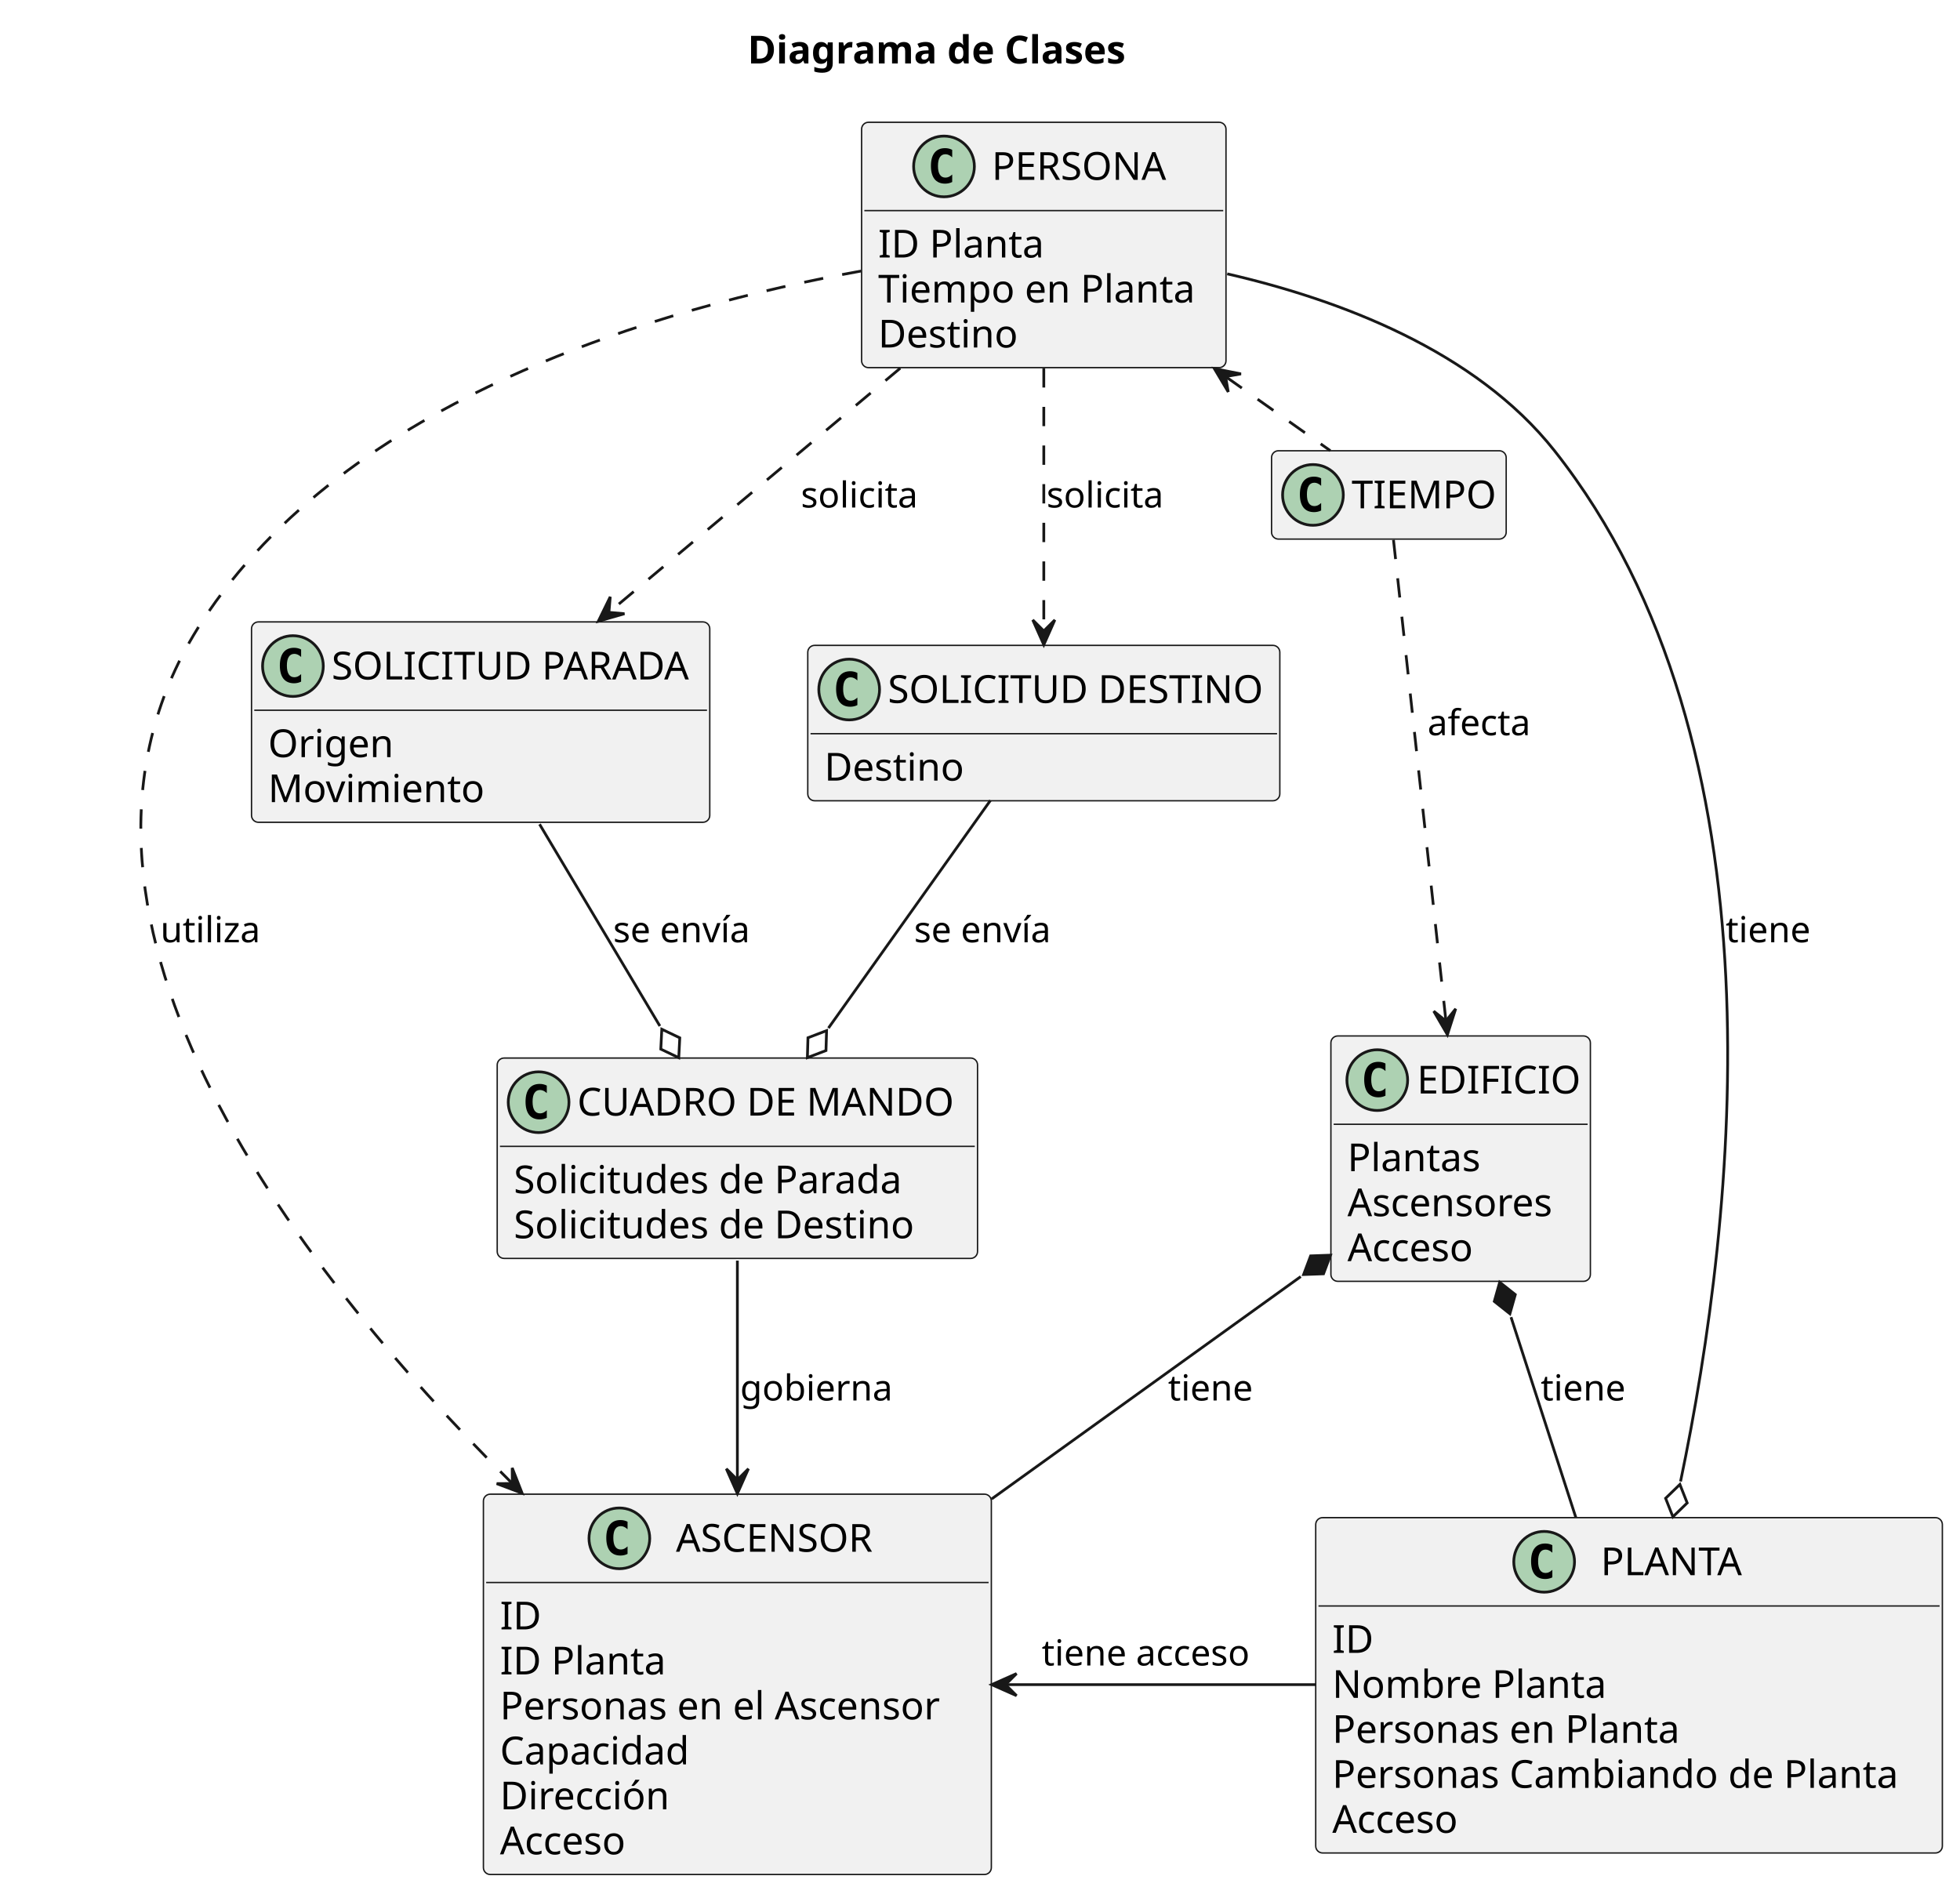
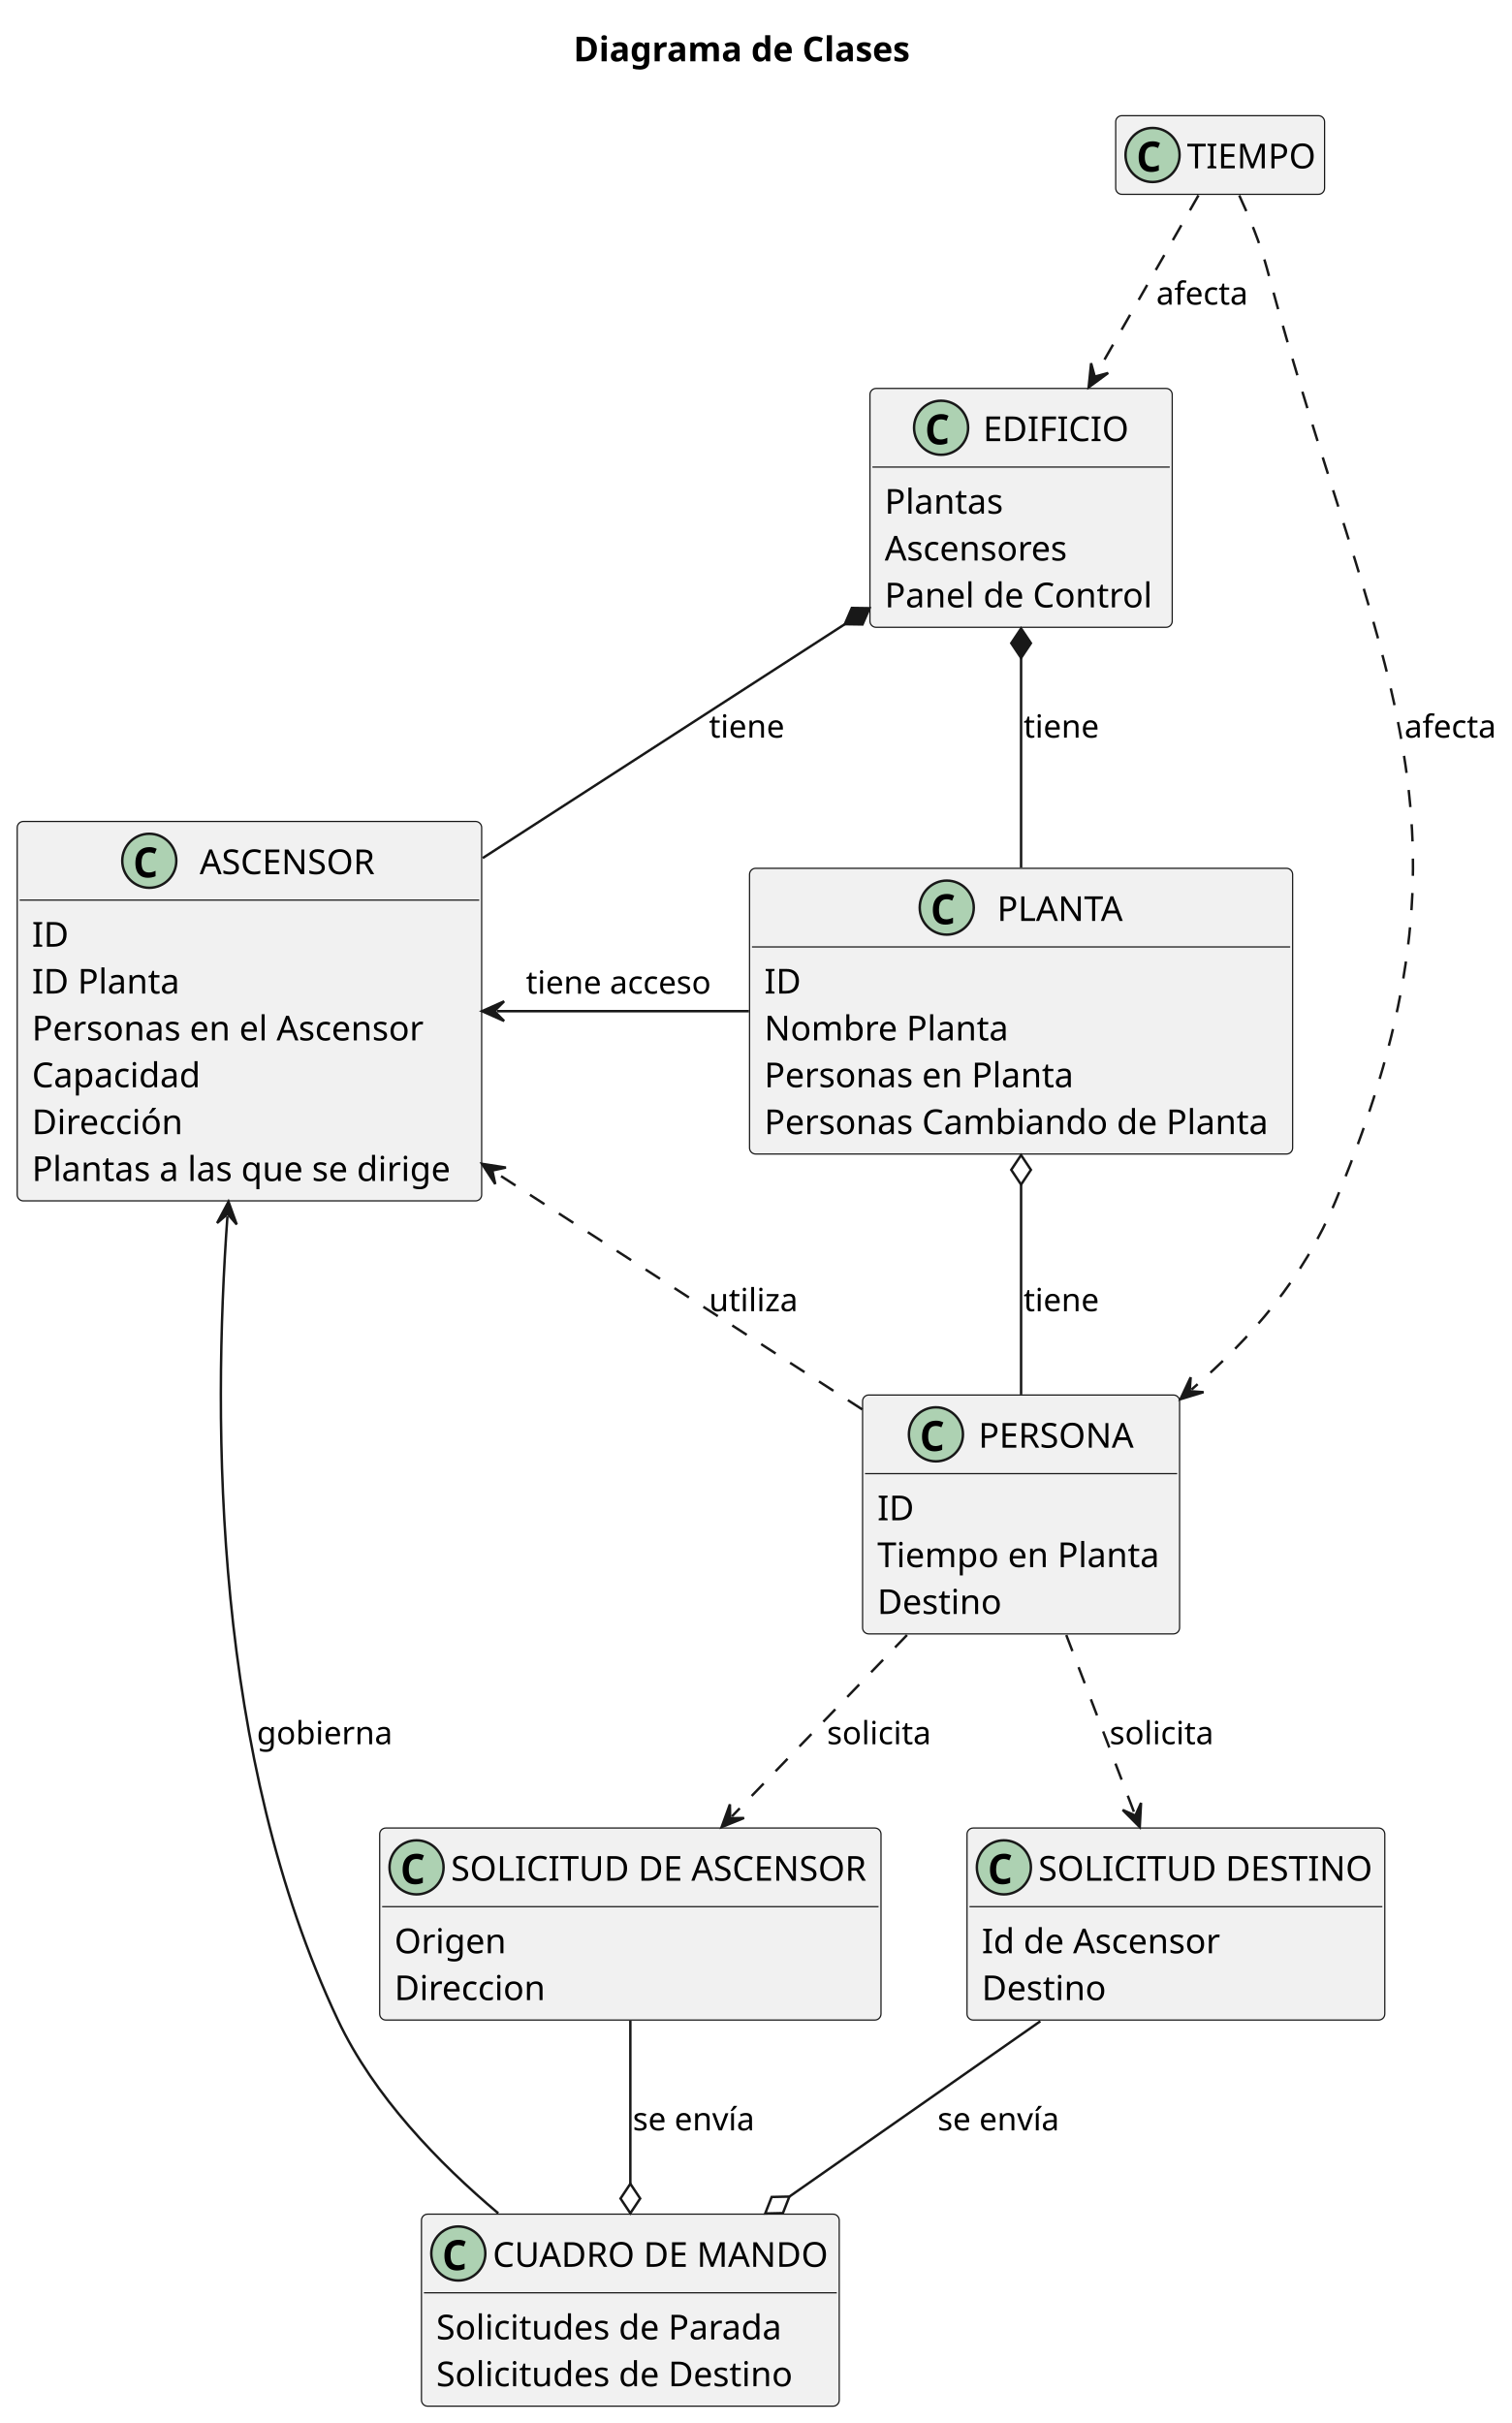
- <svg xmlns="http://www.w3.org/2000/svg" contentStyleType="text/css" height="686px" preserveAspectRatio="none" style="width:710px;height:686px;background:#FFFFFF;" version="1.1" viewBox="0 0 710 686" width="710px" zoomAndPan="magnify">
+ <svg xmlns="http://www.w3.org/2000/svg" contentStyleType="text/css" height="986px" preserveAspectRatio="none" style="width:615px;height:986px;background:#FFFFFF;" version="1.1" viewBox="0 0 615 986" width="615px" zoomAndPan="magnify">
  <defs />
  <g>
-     <rect fill="none" height="26.297" id="_title" style="stroke:none;stroke-width:1.0;" width="165" x="265.805" y="5" />
-     <text fill="#000000" font-family="sans-serif" font-size="14" font-weight="bold" lengthAdjust="spacing" textLength="155" x="270.805" y="22.995">Diagrama de Clases</text>
+     <text fill="#000000" font-family="sans-serif" font-size="14" font-weight="bold" lengthAdjust="spacing" textLength="135" x="233.335" y="24.966">Diagrama de Clases</text>
    <g id="elem_ASCENSOR">
-       <rect codeLine="10" fill="#F1F1F1" height="137.781" id="ASCENSOR" rx="2.5" ry="2.5" style="stroke:#181818;stroke-width:0.5;" width="184" x="175.11" y="541.297" />
-       <ellipse cx="224.36" cy="557.297" fill="#ADD1B2" rx="11" ry="11" style="stroke:#181818;stroke-width:1.0;" />
-       <path d="M227.329,562.938 Q226.751,563.234 226.11,563.375 Q225.469,563.531 224.766,563.531 Q222.266,563.531 220.938,561.891 Q219.626,560.234 219.626,557.109 Q219.626,553.984 220.938,552.328 Q222.266,550.672 224.766,550.672 Q225.469,550.672 226.11,550.828 Q226.766,550.984 227.329,551.281 L227.329,554 Q226.704,553.422 226.11,553.156 Q225.516,552.875 224.891,552.875 Q223.548,552.875 222.86,553.953 Q222.173,555.016 222.173,557.109 Q222.173,559.203 222.86,560.281 Q223.548,561.344 224.891,561.344 Q225.516,561.344 226.11,561.078 Q226.704,560.797 227.329,560.219 L227.329,562.938 Z " fill="#000000" />
-       <text fill="#000000" font-family="sans-serif" font-size="14" lengthAdjust="spacing" textLength="77" x="244.86" y="562.144">ASCENSOR</text>
-       <line style="stroke:#181818;stroke-width:0.5;" x1="176.11" x2="358.11" y1="573.297" y2="573.297" />
-       <text fill="#000000" font-family="sans-serif" font-size="14" lengthAdjust="spacing" textLength="14" x="181.11" y="590.292">ID</text>
-       <text fill="#000000" font-family="sans-serif" font-size="14" lengthAdjust="spacing" textLength="60" x="181.11" y="606.589">ID Planta</text>
-       <text fill="#000000" font-family="sans-serif" font-size="14" lengthAdjust="spacing" textLength="172" x="181.11" y="622.886">Personas en el Ascensor</text>
-       <text fill="#000000" font-family="sans-serif" font-size="14" lengthAdjust="spacing" textLength="72" x="181.11" y="639.183">Capacidad</text>
-       <text fill="#000000" font-family="sans-serif" font-size="14" lengthAdjust="spacing" textLength="65" x="181.11" y="655.48">Dirección</text>
-       <text fill="#000000" font-family="sans-serif" font-size="14" lengthAdjust="spacing" textLength="51" x="181.11" y="671.776">Acceso</text>
+       <rect codeLine="10" fill="#F1F1F1" height="154.407" id="ASCENSOR" rx="2.5" ry="2.5" style="stroke:#181818;stroke-width:0.5;" width="189" x="7" y="334.278" />
+       <ellipse cx="60.75" cy="350.278" fill="#ADD1B2" rx="11" ry="11" style="stroke:#181818;stroke-width:1.0;" />
+       <path d="M60.219,357.2 Q58.469,357.2 57.328,356.465 Q56.203,355.715 55.641,354.372 Q55.094,353.012 55.094,351.215 Q55.094,349.184 55.75,347.731 Q56.406,346.278 57.688,345.497 Q58.969,344.715 60.844,344.715 Q61.734,344.715 62.406,344.903 Q63.078,345.075 63.766,345.418 L62.953,347.434 Q62.328,347.122 61.781,346.997 Q61.25,346.872 60.766,346.872 Q59.594,346.872 58.891,347.403 Q58.188,347.934 57.891,348.887 Q57.594,349.84 57.594,351.106 Q57.594,353.122 58.312,354.09 Q59.031,355.043 60.625,355.043 Q61.219,355.043 61.844,354.887 Q62.469,354.731 63.297,354.356 L63.297,356.575 Q62.562,356.887 61.766,357.043 Q60.984,357.2 60.219,357.2 Z " fill="#000000" />
+       <text fill="#000000" font-family="sans-serif" font-size="14" lengthAdjust="spacing" textLength="73" x="81.25" y="355.71">ASCENSOR</text>
+       <line style="stroke:#181818;stroke-width:0.5;" x1="8" x2="195" y1="366.278" y2="366.278" />
+       <text fill="#000000" font-family="sans-serif" font-size="14" lengthAdjust="spacing" textLength="15" x="13" y="385.244">ID</text>
+       <text fill="#000000" font-family="sans-serif" font-size="14" lengthAdjust="spacing" textLength="61" x="13" y="404.312">ID Planta</text>
+       <text fill="#000000" font-family="sans-serif" font-size="14" lengthAdjust="spacing" textLength="163" x="13" y="423.38">Personas en el Ascensor</text>
+       <text fill="#000000" font-family="sans-serif" font-size="14" lengthAdjust="spacing" textLength="71" x="13" y="442.448">Capacidad</text>
+       <text fill="#000000" font-family="sans-serif" font-size="14" lengthAdjust="spacing" textLength="63" x="13" y="461.515">Dirección</text>
+       <text fill="#000000" font-family="sans-serif" font-size="14" lengthAdjust="spacing" textLength="177" x="13" y="480.583">Plantas a las que se dirige</text>
    </g>
    <g id="elem_PERSONA">
-       <rect codeLine="20" fill="#F1F1F1" height="88.891" id="PERSONA" rx="2.5" ry="2.5" style="stroke:#181818;stroke-width:0.5;" width="132" x="312.11" y="44.297" />
-       <ellipse cx="341.96" cy="60.297" fill="#ADD1B2" rx="11" ry="11" style="stroke:#181818;stroke-width:1.0;" />
-       <path d="M344.929,65.938 Q344.351,66.234 343.71,66.375 Q343.069,66.531 342.366,66.531 Q339.866,66.531 338.538,64.891 Q337.226,63.234 337.226,60.109 Q337.226,56.984 338.538,55.328 Q339.866,53.672 342.366,53.672 Q343.069,53.672 343.71,53.828 Q344.366,53.984 344.929,54.281 L344.929,57 Q344.304,56.422 343.71,56.156 Q343.116,55.875 342.491,55.875 Q341.147,55.875 340.46,56.953 Q339.772,58.016 339.772,60.109 Q339.772,62.203 340.46,63.281 Q341.147,64.344 342.491,64.344 Q343.116,64.344 343.71,64.078 Q344.304,63.797 344.929,63.219 L344.929,65.938 Z " fill="#000000" />
-       <text fill="#000000" font-family="sans-serif" font-size="14" lengthAdjust="spacing" textLength="67" x="359.26" y="65.144">PERSONA</text>
-       <line style="stroke:#181818;stroke-width:0.5;" x1="313.11" x2="443.11" y1="76.297" y2="76.297" />
-       <text fill="#000000" font-family="sans-serif" font-size="14" lengthAdjust="spacing" textLength="60" x="318.11" y="93.292">ID Planta</text>
-       <text fill="#000000" font-family="sans-serif" font-size="14" lengthAdjust="spacing" textLength="120" x="318.11" y="109.589">Tiempo en Planta</text>
-       <text fill="#000000" font-family="sans-serif" font-size="14" lengthAdjust="spacing" textLength="54" x="318.11" y="125.886">Destino</text>
+       <rect codeLine="20" fill="#F1F1F1" height="97.204" id="PERSONA" rx="2.5" ry="2.5" style="stroke:#181818;stroke-width:0.5;" width="129" x="351" y="567.678" />
+       <ellipse cx="380.85" cy="583.678" fill="#ADD1B2" rx="11" ry="11" style="stroke:#181818;stroke-width:1.0;" />
+       <path d="M380.319,590.6 Q378.569,590.6 377.428,589.865 Q376.303,589.115 375.741,587.772 Q375.194,586.412 375.194,584.615 Q375.194,582.584 375.85,581.131 Q376.506,579.678 377.788,578.897 Q379.069,578.115 380.944,578.115 Q381.834,578.115 382.506,578.303 Q383.178,578.475 383.866,578.818 L383.053,580.834 Q382.428,580.522 381.881,580.397 Q381.35,580.272 380.866,580.272 Q379.694,580.272 378.991,580.803 Q378.288,581.334 377.991,582.287 Q377.694,583.24 377.694,584.506 Q377.694,586.522 378.413,587.49 Q379.131,588.443 380.725,588.443 Q381.319,588.443 381.944,588.287 Q382.569,588.131 383.397,587.756 L383.397,589.975 Q382.663,590.287 381.866,590.443 Q381.084,590.6 380.319,590.6 Z " fill="#000000" />
+       <text fill="#000000" font-family="sans-serif" font-size="14" lengthAdjust="spacing" textLength="64" x="398.15" y="589.11">PERSONA</text>
+       <line style="stroke:#181818;stroke-width:0.5;" x1="352" x2="479" y1="599.678" y2="599.678" />
+       <text fill="#000000" font-family="sans-serif" font-size="14" lengthAdjust="spacing" textLength="15" x="357" y="618.644">ID</text>
+       <text fill="#000000" font-family="sans-serif" font-size="14" lengthAdjust="spacing" textLength="117" x="357" y="637.712">Tiempo en Planta</text>
+       <text fill="#000000" font-family="sans-serif" font-size="14" lengthAdjust="spacing" textLength="51" x="357" y="656.78">Destino</text>
    </g>
    <g id="elem_CUADRO DE MANDO">
-       <rect codeLine="27" fill="#F1F1F1" height="72.594" id="CUADRO DE MANDO" rx="2.5" ry="2.5" style="stroke:#181818;stroke-width:0.5;" width="174" x="180.11" y="383.297" />
-       <ellipse cx="195.11" cy="399.297" fill="#ADD1B2" rx="11" ry="11" style="stroke:#181818;stroke-width:1.0;" />
-       <path d="M198.079,404.938 Q197.501,405.234 196.86,405.375 Q196.219,405.531 195.516,405.531 Q193.016,405.531 191.688,403.891 Q190.376,402.234 190.376,399.109 Q190.376,395.984 191.688,394.328 Q193.016,392.672 195.516,392.672 Q196.219,392.672 196.86,392.828 Q197.516,392.984 198.079,393.281 L198.079,396 Q197.454,395.422 196.86,395.156 Q196.266,394.875 195.641,394.875 Q194.298,394.875 193.61,395.953 Q192.923,397.016 192.923,399.109 Q192.923,401.203 193.61,402.281 Q194.298,403.344 195.641,403.344 Q196.266,403.344 196.86,403.078 Q197.454,402.797 198.079,402.219 L198.079,404.938 Z " fill="#000000" />
-       <text fill="#000000" font-family="sans-serif" font-size="14" lengthAdjust="spacing" textLength="142" x="209.11" y="404.144">CUADRO DE MANDO</text>
-       <line style="stroke:#181818;stroke-width:0.5;" x1="181.11" x2="353.11" y1="415.297" y2="415.297" />
-       <text fill="#000000" font-family="sans-serif" font-size="14" lengthAdjust="spacing" textLength="148" x="186.11" y="432.292">Solicitudes de Parada</text>
-       <text fill="#000000" font-family="sans-serif" font-size="14" lengthAdjust="spacing" textLength="155" x="186.11" y="448.589">Solicitudes de Destino</text>
+       <rect codeLine="27" fill="#F1F1F1" height="78.136" id="CUADRO DE MANDO" rx="2.5" ry="2.5" style="stroke:#181818;stroke-width:0.5;" width="170" x="171.5" y="901.018" />
+       <ellipse cx="186.5" cy="917.018" fill="#ADD1B2" rx="11" ry="11" style="stroke:#181818;stroke-width:1.0;" />
+       <path d="M185.969,923.94 Q184.219,923.94 183.078,923.205 Q181.953,922.455 181.391,921.112 Q180.844,919.752 180.844,917.955 Q180.844,915.924 181.5,914.471 Q182.156,913.018 183.438,912.237 Q184.719,911.455 186.594,911.455 Q187.484,911.455 188.156,911.643 Q188.828,911.815 189.516,912.159 L188.703,914.174 Q188.078,913.862 187.531,913.737 Q187,913.612 186.516,913.612 Q185.344,913.612 184.641,914.143 Q183.938,914.674 183.641,915.627 Q183.344,916.58 183.344,917.846 Q183.344,919.862 184.062,920.83 Q184.781,921.784 186.375,921.784 Q186.969,921.784 187.594,921.627 Q188.219,921.471 189.047,921.096 L189.047,923.315 Q188.312,923.627 187.516,923.784 Q186.734,923.94 185.969,923.94 Z " fill="#000000" />
+       <text fill="#000000" font-family="sans-serif" font-size="14" lengthAdjust="spacing" textLength="138" x="200.5" y="922.45">CUADRO DE MANDO</text>
+       <line style="stroke:#181818;stroke-width:0.5;" x1="172.5" x2="340.5" y1="933.018" y2="933.018" />
+       <text fill="#000000" font-family="sans-serif" font-size="14" lengthAdjust="spacing" textLength="145" x="177.5" y="951.984">Solicitudes de Parada</text>
+       <text fill="#000000" font-family="sans-serif" font-size="14" lengthAdjust="spacing" textLength="149" x="177.5" y="971.052">Solicitudes de Destino</text>
    </g>
    <g id="elem_PLANTA">
-       <rect codeLine="38" fill="#F1F1F1" height="121.484" id="PLANTA" rx="2.5" ry="2.5" style="stroke:#181818;stroke-width:0.5;" width="227" x="476.61" y="549.797" />
-       <ellipse cx="559.36" cy="565.797" fill="#ADD1B2" rx="11" ry="11" style="stroke:#181818;stroke-width:1.0;" />
-       <path d="M562.329,571.438 Q561.751,571.734 561.11,571.875 Q560.469,572.031 559.766,572.031 Q557.266,572.031 555.938,570.391 Q554.626,568.734 554.626,565.609 Q554.626,562.484 555.938,560.828 Q557.266,559.172 559.766,559.172 Q560.469,559.172 561.11,559.328 Q561.766,559.484 562.329,559.781 L562.329,562.5 Q561.704,561.922 561.11,561.656 Q560.516,561.375 559.891,561.375 Q558.548,561.375 557.86,562.453 Q557.173,563.516 557.173,565.609 Q557.173,567.703 557.86,568.781 Q558.548,569.844 559.891,569.844 Q560.516,569.844 561.11,569.578 Q561.704,569.297 562.329,568.719 L562.329,571.438 Z " fill="#000000" />
-       <text fill="#000000" font-family="sans-serif" font-size="14" lengthAdjust="spacing" textLength="53" x="579.86" y="570.644">PLANTA</text>
-       <line style="stroke:#181818;stroke-width:0.5;" x1="477.61" x2="702.61" y1="581.797" y2="581.797" />
-       <text fill="#000000" font-family="sans-serif" font-size="14" lengthAdjust="spacing" textLength="14" x="482.61" y="598.792">ID</text>
-       <text fill="#000000" font-family="sans-serif" font-size="14" lengthAdjust="spacing" textLength="101" x="482.61" y="615.089">Nombre Planta</text>
-       <text fill="#000000" font-family="sans-serif" font-size="14" lengthAdjust="spacing" textLength="133" x="482.61" y="631.386">Personas en Planta</text>
-       <text fill="#000000" font-family="sans-serif" font-size="14" lengthAdjust="spacing" textLength="215" x="482.61" y="647.683">Personas Cambiando de Planta</text>
-       <text fill="#000000" font-family="sans-serif" font-size="14" lengthAdjust="spacing" textLength="51" x="482.61" y="663.98">Acceso</text>
+       <rect codeLine="33" fill="#F1F1F1" height="116.272" id="PLANTA" rx="2.5" ry="2.5" style="stroke:#181818;stroke-width:0.5;" width="221" x="305" y="353.338" />
+       <ellipse cx="385.25" cy="369.338" fill="#ADD1B2" rx="11" ry="11" style="stroke:#181818;stroke-width:1.0;" />
+       <path d="M384.719,376.26 Q382.969,376.26 381.828,375.525 Q380.703,374.775 380.141,373.432 Q379.594,372.072 379.594,370.275 Q379.594,368.244 380.25,366.791 Q380.906,365.338 382.188,364.557 Q383.469,363.775 385.344,363.775 Q386.234,363.775 386.906,363.963 Q387.578,364.135 388.266,364.478 L387.453,366.494 Q386.828,366.182 386.281,366.057 Q385.75,365.932 385.266,365.932 Q384.094,365.932 383.391,366.463 Q382.688,366.994 382.391,367.947 Q382.094,368.9 382.094,370.166 Q382.094,372.182 382.812,373.15 Q383.531,374.103 385.125,374.103 Q385.719,374.103 386.344,373.947 Q386.969,373.791 387.797,373.416 L387.797,375.635 Q387.062,375.947 386.266,376.103 Q385.484,376.26 384.719,376.26 Z " fill="#000000" />
+       <text fill="#000000" font-family="sans-serif" font-size="14" lengthAdjust="spacing" textLength="52" x="405.75" y="374.77">PLANTA</text>
+       <line style="stroke:#181818;stroke-width:0.5;" x1="306" x2="525" y1="385.338" y2="385.338" />
+       <text fill="#000000" font-family="sans-serif" font-size="14" lengthAdjust="spacing" textLength="15" x="311" y="404.304">ID</text>
+       <text fill="#000000" font-family="sans-serif" font-size="14" lengthAdjust="spacing" textLength="101" x="311" y="423.372">Nombre Planta</text>
+       <text fill="#000000" font-family="sans-serif" font-size="14" lengthAdjust="spacing" textLength="128" x="311" y="442.44">Personas en Planta</text>
+       <text fill="#000000" font-family="sans-serif" font-size="14" lengthAdjust="spacing" textLength="209" x="311" y="461.508">Personas Cambiando de Planta</text>
    </g>
    <g id="elem_EDIFICIO">
-       <rect codeLine="47" fill="#F1F1F1" height="88.891" id="EDIFICIO" rx="2.5" ry="2.5" style="stroke:#181818;stroke-width:0.5;" width="94" x="482.11" y="375.297" />
-       <ellipse cx="498.91" cy="391.297" fill="#ADD1B2" rx="11" ry="11" style="stroke:#181818;stroke-width:1.0;" />
-       <path d="M501.879,396.938 Q501.301,397.234 500.66,397.375 Q500.019,397.531 499.316,397.531 Q496.816,397.531 495.488,395.891 Q494.176,394.234 494.176,391.109 Q494.176,387.984 495.488,386.328 Q496.816,384.672 499.316,384.672 Q500.019,384.672 500.66,384.828 Q501.316,384.984 501.879,385.281 L501.879,388 Q501.254,387.422 500.66,387.156 Q500.066,386.875 499.441,386.875 Q498.098,386.875 497.41,387.953 Q496.723,389.016 496.723,391.109 Q496.723,393.203 497.41,394.281 Q498.098,395.344 499.441,395.344 Q500.066,395.344 500.66,395.078 Q501.254,394.797 501.879,394.219 L501.879,396.938 Z " fill="#000000" />
-       <text fill="#000000" font-family="sans-serif" font-size="14" lengthAdjust="spacing" textLength="58" x="513.31" y="396.144">EDIFICIO</text>
-       <line style="stroke:#181818;stroke-width:0.5;" x1="483.11" x2="575.11" y1="407.297" y2="407.297" />
-       <text fill="#000000" font-family="sans-serif" font-size="14" lengthAdjust="spacing" textLength="50" x="488.11" y="424.292">Plantas</text>
-       <text fill="#000000" font-family="sans-serif" font-size="14" lengthAdjust="spacing" textLength="82" x="488.11" y="440.589">Ascensores</text>
-       <text fill="#000000" font-family="sans-serif" font-size="14" lengthAdjust="spacing" textLength="51" x="488.11" y="456.886">Acceso</text>
+       <rect codeLine="41" fill="#F1F1F1" height="97.204" id="EDIFICIO" rx="2.5" ry="2.5" style="stroke:#181818;stroke-width:0.5;" width="123" x="354" y="158.068" />
+       <ellipse cx="382.95" cy="174.068" fill="#ADD1B2" rx="11" ry="11" style="stroke:#181818;stroke-width:1.0;" />
+       <path d="M382.419,180.99 Q380.669,180.99 379.528,180.255 Q378.403,179.505 377.841,178.162 Q377.294,176.802 377.294,175.005 Q377.294,172.974 377.95,171.521 Q378.606,170.068 379.887,169.287 Q381.169,168.505 383.044,168.505 Q383.934,168.505 384.606,168.693 Q385.278,168.865 385.966,169.208 L385.153,171.224 Q384.528,170.912 383.981,170.787 Q383.45,170.662 382.966,170.662 Q381.794,170.662 381.091,171.193 Q380.387,171.724 380.091,172.677 Q379.794,173.63 379.794,174.896 Q379.794,176.912 380.512,177.88 Q381.231,178.833 382.825,178.833 Q383.419,178.833 384.044,178.677 Q384.669,178.521 385.497,178.146 L385.497,180.365 Q384.762,180.677 383.966,180.833 Q383.184,180.99 382.419,180.99 Z " fill="#000000" />
+       <text fill="#000000" font-family="sans-serif" font-size="14" lengthAdjust="spacing" textLength="60" x="400.05" y="179.5">EDIFICIO</text>
+       <line style="stroke:#181818;stroke-width:0.5;" x1="355" x2="476" y1="190.068" y2="190.068" />
+       <text fill="#000000" font-family="sans-serif" font-size="14" lengthAdjust="spacing" textLength="49" x="360" y="209.034">Plantas</text>
+       <text fill="#000000" font-family="sans-serif" font-size="14" lengthAdjust="spacing" textLength="76" x="360" y="228.102">Ascensores</text>
+       <text fill="#000000" font-family="sans-serif" font-size="14" lengthAdjust="spacing" textLength="111" x="360" y="247.17">Panel de Control</text>
    </g>
    <g id="elem_TIEMPO">
-       <rect codeLine="54" fill="#F1F1F1" height="32" id="TIEMPO" rx="2.5" ry="2.5" style="stroke:#181818;stroke-width:0.5;" width="85" x="460.61" y="163.297" />
-       <ellipse cx="475.61" cy="179.297" fill="#ADD1B2" rx="11" ry="11" style="stroke:#181818;stroke-width:1.0;" />
-       <path d="M478.579,184.938 Q478.001,185.234 477.36,185.375 Q476.719,185.531 476.016,185.531 Q473.516,185.531 472.188,183.891 Q470.876,182.234 470.876,179.109 Q470.876,175.984 472.188,174.328 Q473.516,172.672 476.016,172.672 Q476.719,172.672 477.36,172.828 Q478.016,172.984 478.579,173.281 L478.579,176 Q477.954,175.422 477.36,175.156 Q476.766,174.875 476.141,174.875 Q474.798,174.875 474.11,175.953 Q473.423,177.016 473.423,179.109 Q473.423,181.203 474.11,182.281 Q474.798,183.344 476.141,183.344 Q476.766,183.344 477.36,183.078 Q477.954,182.797 478.579,182.219 L478.579,184.938 Z " fill="#000000" />
-       <text fill="#000000" font-family="sans-serif" font-size="14" lengthAdjust="spacing" textLength="53" x="489.61" y="184.144">TIEMPO</text>
+       <rect codeLine="48" fill="#F1F1F1" height="32" id="TIEMPO" rx="2.5" ry="2.5" style="stroke:#181818;stroke-width:0.5;" width="85" x="454" y="47.068" />
+       <ellipse cx="469" cy="63.068" fill="#ADD1B2" rx="11" ry="11" style="stroke:#181818;stroke-width:1.0;" />
+       <path d="M468.469,69.99 Q466.719,69.99 465.578,69.255 Q464.453,68.505 463.891,67.162 Q463.344,65.802 463.344,64.005 Q463.344,61.974 464,60.521 Q464.656,59.068 465.938,58.287 Q467.219,57.505 469.094,57.505 Q469.984,57.505 470.656,57.693 Q471.328,57.865 472.016,58.209 L471.203,60.224 Q470.578,59.912 470.031,59.787 Q469.5,59.662 469.016,59.662 Q467.844,59.662 467.141,60.193 Q466.438,60.724 466.141,61.677 Q465.844,62.63 465.844,63.896 Q465.844,65.912 466.562,66.88 Q467.281,67.834 468.875,67.834 Q469.469,67.834 470.094,67.677 Q470.719,67.521 471.547,67.146 L471.547,69.365 Q470.812,69.677 470.016,69.834 Q469.234,69.99 468.469,69.99 Z " fill="#000000" />
+       <text fill="#000000" font-family="sans-serif" font-size="14" lengthAdjust="spacing" textLength="53" x="483" y="68.5">TIEMPO</text>
    </g>
-     <g id="elem_SOLICITUD PARADA">
-       <rect codeLine="59" fill="#F1F1F1" height="72.594" id="SOLICITUD PARADA" rx="2.5" ry="2.5" style="stroke:#181818;stroke-width:0.5;" width="166" x="91.11" y="225.297" />
-       <ellipse cx="106.11" cy="241.297" fill="#ADD1B2" rx="11" ry="11" style="stroke:#181818;stroke-width:1.0;" />
-       <path d="M109.079,246.938 Q108.501,247.234 107.86,247.375 Q107.219,247.531 106.516,247.531 Q104.016,247.531 102.688,245.891 Q101.376,244.234 101.376,241.109 Q101.376,237.984 102.688,236.328 Q104.016,234.672 106.516,234.672 Q107.219,234.672 107.86,234.828 Q108.516,234.984 109.079,235.281 L109.079,238 Q108.454,237.422 107.86,237.156 Q107.266,236.875 106.641,236.875 Q105.297,236.875 104.61,237.953 Q103.922,239.016 103.922,241.109 Q103.922,243.203 104.61,244.281 Q105.297,245.344 106.641,245.344 Q107.266,245.344 107.86,245.078 Q108.454,244.797 109.079,244.219 L109.079,246.938 Z " fill="#000000" />
-       <text fill="#000000" font-family="sans-serif" font-size="14" lengthAdjust="spacing" textLength="134" x="120.11" y="246.144">SOLICITUD PARADA</text>
-       <line style="stroke:#181818;stroke-width:0.5;" x1="92.11" x2="256.11" y1="257.297" y2="257.297" />
-       <text fill="#000000" font-family="sans-serif" font-size="14" lengthAdjust="spacing" textLength="46" x="97.11" y="274.292">Origen</text>
-       <text fill="#000000" font-family="sans-serif" font-size="14" lengthAdjust="spacing" textLength="79" x="97.11" y="290.589">Movimiento</text>
+     <g id="elem_SOLICITUD DE ASCENSOR">
+       <rect codeLine="53" fill="#F1F1F1" height="78.136" id="SOLICITUD DE ASCENSOR" rx="2.5" ry="2.5" style="stroke:#181818;stroke-width:0.5;" width="204" x="154.5" y="743.888" />
+       <ellipse cx="169.5" cy="759.888" fill="#ADD1B2" rx="11" ry="11" style="stroke:#181818;stroke-width:1.0;" />
+       <path d="M168.969,766.81 Q167.219,766.81 166.078,766.075 Q164.953,765.325 164.391,763.982 Q163.844,762.622 163.844,760.825 Q163.844,758.794 164.5,757.341 Q165.156,755.888 166.438,755.107 Q167.719,754.325 169.594,754.325 Q170.484,754.325 171.156,754.513 Q171.828,754.685 172.516,755.029 L171.703,757.044 Q171.078,756.732 170.531,756.607 Q170,756.482 169.516,756.482 Q168.344,756.482 167.641,757.013 Q166.938,757.544 166.641,758.497 Q166.344,759.45 166.344,760.716 Q166.344,762.732 167.062,763.7 Q167.781,764.654 169.375,764.654 Q169.969,764.654 170.594,764.497 Q171.219,764.341 172.047,763.966 L172.047,766.185 Q171.312,766.497 170.516,766.654 Q169.734,766.81 168.969,766.81 Z " fill="#000000" />
+       <text fill="#000000" font-family="sans-serif" font-size="14" lengthAdjust="spacing" textLength="172" x="183.5" y="765.32">SOLICITUD DE ASCENSOR</text>
+       <line style="stroke:#181818;stroke-width:0.5;" x1="155.5" x2="357.5" y1="775.888" y2="775.888" />
+       <text fill="#000000" font-family="sans-serif" font-size="14" lengthAdjust="spacing" textLength="47" x="160.5" y="794.854">Origen</text>
+       <text fill="#000000" font-family="sans-serif" font-size="14" lengthAdjust="spacing" textLength="63" x="160.5" y="813.922">Direccion</text>
    </g>
    <g id="elem_SOLICITUD DESTINO">
-       <rect codeLine="65" fill="#F1F1F1" height="56.297" id="SOLICITUD DESTINO" rx="2.5" ry="2.5" style="stroke:#181818;stroke-width:0.5;" width="171" x="292.61" y="233.797" />
-       <ellipse cx="307.61" cy="249.797" fill="#ADD1B2" rx="11" ry="11" style="stroke:#181818;stroke-width:1.0;" />
-       <path d="M310.579,255.438 Q310.001,255.734 309.36,255.875 Q308.719,256.031 308.016,256.031 Q305.516,256.031 304.188,254.391 Q302.876,252.734 302.876,249.609 Q302.876,246.484 304.188,244.828 Q305.516,243.172 308.016,243.172 Q308.719,243.172 309.36,243.328 Q310.016,243.484 310.579,243.781 L310.579,246.5 Q309.954,245.922 309.36,245.656 Q308.766,245.375 308.141,245.375 Q306.798,245.375 306.11,246.453 Q305.423,247.516 305.423,249.609 Q305.423,251.703 306.11,252.781 Q306.798,253.844 308.141,253.844 Q308.766,253.844 309.36,253.578 Q309.954,253.297 310.579,252.719 L310.579,255.438 Z " fill="#000000" />
-       <text fill="#000000" font-family="sans-serif" font-size="14" lengthAdjust="spacing" textLength="139" x="321.61" y="254.644">SOLICITUD DESTINO</text>
-       <line style="stroke:#181818;stroke-width:0.5;" x1="293.61" x2="462.61" y1="265.797" y2="265.797" />
-       <text fill="#000000" font-family="sans-serif" font-size="14" lengthAdjust="spacing" textLength="54" x="298.61" y="282.792">Destino</text>
+       <rect codeLine="59" fill="#F1F1F1" height="78.136" id="SOLICITUD DESTINO" rx="2.5" ry="2.5" style="stroke:#181818;stroke-width:0.5;" width="170" x="393.5" y="743.888" />
+       <ellipse cx="408.5" cy="759.888" fill="#ADD1B2" rx="11" ry="11" style="stroke:#181818;stroke-width:1.0;" />
+       <path d="M407.969,766.81 Q406.219,766.81 405.078,766.075 Q403.953,765.325 403.391,763.982 Q402.844,762.622 402.844,760.825 Q402.844,758.794 403.5,757.341 Q404.156,755.888 405.438,755.107 Q406.719,754.325 408.594,754.325 Q409.484,754.325 410.156,754.513 Q410.828,754.685 411.516,755.029 L410.703,757.044 Q410.078,756.732 409.531,756.607 Q409,756.482 408.516,756.482 Q407.344,756.482 406.641,757.013 Q405.938,757.544 405.641,758.497 Q405.344,759.45 405.344,760.716 Q405.344,762.732 406.062,763.7 Q406.781,764.654 408.375,764.654 Q408.969,764.654 409.594,764.497 Q410.219,764.341 411.047,763.966 L411.047,766.185 Q410.312,766.497 409.516,766.654 Q408.734,766.81 407.969,766.81 Z " fill="#000000" />
+       <text fill="#000000" font-family="sans-serif" font-size="14" lengthAdjust="spacing" textLength="138" x="422.5" y="765.32">SOLICITUD DESTINO</text>
+       <line style="stroke:#181818;stroke-width:0.5;" x1="394.5" x2="562.5" y1="775.888" y2="775.888" />
+       <text fill="#000000" font-family="sans-serif" font-size="14" lengthAdjust="spacing" textLength="100" x="399.5" y="794.854">Id de Ascensor</text>
+       <text fill="#000000" font-family="sans-serif" font-size="14" lengthAdjust="spacing" textLength="51" x="399.5" y="813.922">Destino</text>
    </g>
    <g id="link_EDIFICIO_PLANTA">
-       <path codeLine="71" d="M547.36,477.177 C554.77,500.077 563.33,526.547 570.84,549.747 " fill="none" id="EDIFICIO-backto-PLANTA" style="stroke:#181818;stroke-width:1.0;" />
-       <polygon fill="#181818" points="543.26,464.517,541.3,471.457,546.952,475.935,548.912,468.995,543.26,464.517" style="stroke:#181818;stroke-width:1.0;" />
-       <text fill="#000000" font-family="sans-serif" font-size="13" lengthAdjust="spacing" textLength="32" x="558.11" y="507.364">tiene</text>
+       <path codeLine="65" d="M415.5,267.738 C415.5,296.898 415.5,322.298 415.5,353.018 " fill="none" id="EDIFICIO-backto-PLANTA" style="stroke:#181818;stroke-width:1.0;" />
+       <polygon fill="#181818" points="415.5,255.738,411.5,261.738,415.5,267.738,419.5,261.738,415.5,255.738" style="stroke:#181818;stroke-width:1.0;" />
+       <text fill="#000000" font-family="sans-serif" font-size="13" lengthAdjust="spacing" textLength="30" x="416.5" y="300.175">tiene</text>
    </g>
    <g id="link_EDIFICIO_ASCENSOR">
-       <path codeLine="72" d="M471.19,462.467 C438.34,486.107 396.46,516.237 359.21,543.037 " fill="none" id="EDIFICIO-backto-ASCENSOR" style="stroke:#181818;stroke-width:1.0;" />
-       <polygon fill="#181818" points="481.97,454.717,474.764,454.974,472.229,461.725,479.436,461.468,481.97,454.717" style="stroke:#181818;stroke-width:1.0;" />
-       <text fill="#000000" font-family="sans-serif" font-size="13" lengthAdjust="spacing" textLength="32" x="423.11" y="507.364">tiene</text>
+       <path codeLine="66" d="M343.76,254.009 C298.93,282.969 247.49,316.188 196.42,349.178 " fill="none" id="EDIFICIO-backto-ASCENSOR" style="stroke:#181818;stroke-width:1.0;" />
+       <polygon fill="#181818" points="353.84,247.498,346.63,247.394,343.76,254.009,350.971,254.114,353.84,247.498" style="stroke:#181818;stroke-width:1.0;" />
+       <text fill="#000000" font-family="sans-serif" font-size="13" lengthAdjust="spacing" textLength="30" x="288.5" y="300.175">tiene</text>
    </g>
    <g id="link_PLANTA_PERSONA">
-       <path codeLine="73" d="M608.77,536.697 C628.86,440.417 647.62,270.207 563.11,163.297 C534.39,126.967 485.05,108.527 444.55,99.207 " fill="none" id="PLANTA-backto-PERSONA" style="stroke:#181818;stroke-width:1.0;" />
-       <polygon fill="none" points="606,549.497,611.177,544.476,608.533,537.767,603.357,542.788,606,549.497" style="stroke:#181818;stroke-width:1.0;" />
-       <text fill="#000000" font-family="sans-serif" font-size="13" lengthAdjust="spacing" textLength="32" x="625.11" y="341.364">tiene</text>
+       <path codeLine="67" d="M415.5,482.048 C415.5,512.848 415.5,538.328 415.5,567.498 " fill="none" id="PLANTA-backto-PERSONA" style="stroke:#181818;stroke-width:1.0;" />
+       <polygon fill="none" points="415.5,470.048,411.5,476.048,415.5,482.048,419.5,476.048,415.5,470.048" style="stroke:#181818;stroke-width:1.0;" />
+       <text fill="#000000" font-family="sans-serif" font-size="13" lengthAdjust="spacing" textLength="30" x="416.5" y="533.575">tiene</text>
    </g>
    <g id="link_ASCENSOR_PLANTA">
-       <path codeLine="74" d="M364.42,610.297 C399.75,610.297 439.99,610.297 476.6,610.297 " fill="none" id="ASCENSOR-backto-PLANTA" style="stroke:#181818;stroke-width:1.0;" />
-       <polygon fill="#181818" points="359.24,610.297,368.24,614.297,364.24,610.297,368.24,606.297,359.24,610.297" style="stroke:#181818;stroke-width:1.0;" />
-       <text fill="#000000" font-family="sans-serif" font-size="13" lengthAdjust="spacing" textLength="81" x="377.36" y="603.364">tiene acceso</text>
+       <path codeLine="68" d="M202.14,411.478 C236.36,411.478 269.29,411.478 304.77,411.478 " fill="none" id="ASCENSOR-backto-PLANTA" style="stroke:#181818;stroke-width:1.0;" />
+       <polygon fill="#181818" points="196.14,411.478,205.14,415.478,201.14,411.478,205.14,407.478,196.14,411.478" style="stroke:#181818;stroke-width:1.0;" />
+       <text fill="#000000" font-family="sans-serif" font-size="13" lengthAdjust="spacing" textLength="73" x="214" y="404.375">tiene acceso</text>
    </g>
    <g id="link_PERSONA_ASCENSOR">
-       <path codeLine="75" d="M311.95,98.187 C239.23,111.327 125.77,144.287 73.11,225.297 C6,328.557 105.81,458.097 185.37,537.227 " fill="none" id="PERSONA-to-ASCENSOR" style="stroke:#181818;stroke-width:1.0;stroke-dasharray:7.0,7.0;" />
-       <polygon fill="#181818" points="189.14,540.957,185.549,531.786,185.583,537.443,179.926,537.477,189.14,540.957" style="stroke:#181818;stroke-width:1.0;" />
-       <text fill="#000000" font-family="sans-serif" font-size="13" lengthAdjust="spacing" textLength="37" x="58.11" y="341.364">utiliza</text>
+       <path codeLine="69" d="M350.9,573.558 C306.26,544.728 251.2,509.163 201.18,476.853 " fill="none" id="PERSONA-to-ASCENSOR" style="stroke:#181818;stroke-width:1.0;stroke-dasharray:7.0,7.0;" />
+       <polygon fill="#181818" points="196.14,473.598,201.53,481.841,200.34,476.311,205.87,475.121,196.14,473.598" style="stroke:#181818;stroke-width:1.0;" />
+       <text fill="#000000" font-family="sans-serif" font-size="13" lengthAdjust="spacing" textLength="35" x="288.5" y="533.575">utiliza</text>
    </g>
-     <g id="link_PERSONA_SOLICITUD PARADA">
-       <path codeLine="77" d="M326.11,133.387 C293.68,160.567 252.31,195.257 220.91,221.567 " fill="none" id="PERSONA-to-SOLICITUD PARADA" style="stroke:#181818;stroke-width:1.0;stroke-dasharray:7.0,7.0;" />
-       <polygon fill="#181818" points="216.74,225.057,226.205,222.333,220.569,221.842,221.061,216.207,216.74,225.057" style="stroke:#181818;stroke-width:1.0;" />
-       <text fill="#000000" font-family="sans-serif" font-size="13" lengthAdjust="spacing" textLength="44" x="290.11" y="183.864">solicita</text>
+     <g id="link_PERSONA_SOLICITUD DE ASCENSOR">
+       <path codeLine="71" d="M369.08,665.358 C345.07,690.228 320.317,715.861 297.807,739.181 " fill="none" id="PERSONA-to-SOLICITUD DE ASCENSOR" style="stroke:#181818;stroke-width:1.0;stroke-dasharray:7.0,7.0;" />
+       <polygon fill="#181818" points="293.64,743.498,302.769,739.801,297.113,739.9,297.012,734.245,293.64,743.498" style="stroke:#181818;stroke-width:1.0;" />
+       <text fill="#000000" font-family="sans-serif" font-size="13" lengthAdjust="spacing" textLength="41" x="336.5" y="709.785">solicita</text>
    </g>
    <g id="link_PERSONA_SOLICITUD DESTINO">
-       <path codeLine="78" d="M378.11,133.387 C378.11,162.987 378.11,201.477 378.11,228.367 " fill="none" id="PERSONA-to-SOLICITUD DESTINO" style="stroke:#181818;stroke-width:1.0;stroke-dasharray:7.0,7.0;" />
-       <polygon fill="#181818" points="378.11,233.587,382.11,224.587,378.11,228.587,374.11,224.587,378.11,233.587" style="stroke:#181818;stroke-width:1.0;" />
-       <text fill="#000000" font-family="sans-serif" font-size="13" lengthAdjust="spacing" textLength="44" x="379.11" y="183.864">solicita</text>
+       <path codeLine="72" d="M433.89,665.358 C443.41,690.228 452.726,714.574 461.646,737.894 " fill="none" id="PERSONA-to-SOLICITUD DESTINO" style="stroke:#181818;stroke-width:1.0;stroke-dasharray:7.0,7.0;" />
+       <polygon fill="#181818" points="463.79,743.498,464.311,733.663,462.004,738.828,456.839,736.521,463.79,743.498" style="stroke:#181818;stroke-width:1.0;" />
+       <text fill="#000000" font-family="sans-serif" font-size="13" lengthAdjust="spacing" textLength="41" x="451.5" y="709.785">solicita</text>
    </g>
    <g id="link_CUADRO DE MANDO_ASCENSOR">
-       <path codeLine="79" d="M267.11,456.697 C267.11,479.117 267.11,508.807 267.11,536.037 " fill="none" id="CUADRO DE MANDO-to-ASCENSOR" style="stroke:#181818;stroke-width:1.0;" />
-       <polygon fill="#181818" points="267.11,541.097,271.11,532.097,267.11,536.097,263.11,532.097,267.11,541.097" style="stroke:#181818;stroke-width:1.0;" />
-       <text fill="#000000" font-family="sans-serif" font-size="13" lengthAdjust="spacing" textLength="56" x="268.11" y="507.364">gobierna</text>
+       <path codeLine="73" d="M202.76,900.678 C178.51,880.238 152.09,852.958 137.5,822.018 C86.97,714.858 86.399,580.452 92.549,494.992 " fill="none" id="CUADRO DE MANDO-to-ASCENSOR" style="stroke:#181818;stroke-width:1.0;" />
+       <polygon fill="#181818" points="92.98,489.008,88.344,497.698,92.621,493.995,96.324,498.272,92.98,489.008" style="stroke:#181818;stroke-width:1.0;" />
+       <text fill="#000000" font-family="sans-serif" font-size="13" lengthAdjust="spacing" textLength="54" x="104.5" y="709.785">gobierna</text>
    </g>
-     <g id="link_SOLICITUD PARADA_CUADRO DE MANDO">
-       <path codeLine="80" d="M195.45,298.587 C208.39,320.287 225.04,348.227 239.04,371.707 " fill="none" id="SOLICITUD PARADA-to-CUADRO DE MANDO" style="stroke:#181818;stroke-width:1.0;" />
-       <polygon fill="none" points="245.88,383.177,246.245,375.975,239.737,372.868,239.372,380.07,245.88,383.177" style="stroke:#181818;stroke-width:1.0;" />
-       <text fill="#000000" font-family="sans-serif" font-size="13" lengthAdjust="spacing" textLength="53" x="222.11" y="341.364">se envía</text>
+     <g id="link_SOLICITUD DE ASCENSOR_CUADRO DE MANDO">
+       <path codeLine="74" d="M256.5,822.298 C256.5,846.168 256.5,864.758 256.5,888.648 " fill="none" id="SOLICITUD DE ASCENSOR-to-CUADRO DE MANDO" style="stroke:#181818;stroke-width:1.0;" />
+       <polygon fill="none" points="256.5,900.648,260.5,894.648,256.5,888.648,252.5,894.648,256.5,900.648" style="stroke:#181818;stroke-width:1.0;" />
+       <text fill="#000000" font-family="sans-serif" font-size="13" lengthAdjust="spacing" textLength="48" x="257.5" y="866.915">se envía</text>
    </g>
    <g id="link_SOLICITUD DESTINO_CUADRO DE MANDO">
-       <path codeLine="81" d="M358.78,289.967 C342.62,312.677 319.21,345.577 300.1,372.437 " fill="none" id="SOLICITUD DESTINO-to-CUADRO DE MANDO" style="stroke:#181818;stroke-width:1.0;" />
-       <polygon fill="none" points="292.47,383.157,299.205,380.581,299.419,373.373,292.683,375.949,292.47,383.157" style="stroke:#181818;stroke-width:1.0;" />
-       <text fill="#000000" font-family="sans-serif" font-size="13" lengthAdjust="spacing" textLength="53" x="331.11" y="341.364">se envía</text>
+       <path codeLine="75" d="M423.34,822.498 C389.18,846.368 355.316,870.034 321.216,893.864 " fill="none" id="SOLICITUD DESTINO-to-CUADRO DE MANDO" style="stroke:#181818;stroke-width:1.0;" />
+       <polygon fill="none" points="311.38,900.738,318.589,900.58,321.216,893.864,314.007,894.022,311.38,900.738" style="stroke:#181818;stroke-width:1.0;" />
+       <text fill="#000000" font-family="sans-serif" font-size="13" lengthAdjust="spacing" textLength="48" x="381.5" y="866.915">se envía</text>
    </g>
-     <g id="link_PERSONA_TIEMPO">
-       <path codeLine="83" d="M444.13,136.537 C457.83,146.237 471.3,155.767 481.9,163.277 " fill="none" id="PERSONA-backto-TIEMPO" style="stroke:#181818;stroke-width:1.0;stroke-dasharray:7.0,7.0;" />
-       <polygon fill="#181818" points="439.88,133.527,444.924,141.986,443.964,136.411,449.539,135.452,439.88,133.527" style="stroke:#181818;stroke-width:1.0;" />
+     <g id="link_TIEMPO_PERSONA">
+       <path codeLine="77" d="M504.28,79.528 C508.24,88.038 512.78,98.918 515.5,109.068 C559.25,272.488 608.67,332.568 543.5,488.678 C530.32,520.268 509.522,544.066 484.863,565.456 " fill="none" id="TIEMPO-to-PERSONA" style="stroke:#181818;stroke-width:1.0;stroke-dasharray:7.0,7.0;" />
+       <polygon fill="#181818" points="480.33,569.388,489.75,566.512,484.107,566.112,484.508,560.469,480.33,569.388" style="stroke:#181818;stroke-width:1.0;" />
+       <text fill="#000000" font-family="sans-serif" font-size="13" lengthAdjust="spacing" textLength="36" x="571.5" y="300.175">afecta</text>
    </g>
    <g id="link_TIEMPO_EDIFICIO">
-       <path codeLine="84" d="M504.78,195.577 C508.54,230.037 517.8,315.047 523.76,369.647 " fill="none" id="TIEMPO-to-EDIFICIO" style="stroke:#181818;stroke-width:1.0;stroke-dasharray:7.0,7.0;" />
-       <polygon fill="#181818" points="524.32,374.837,527.319,365.456,523.777,369.866,519.367,366.324,524.32,374.837" style="stroke:#181818;stroke-width:1.0;" />
-       <text fill="#000000" font-family="sans-serif" font-size="13" lengthAdjust="spacing" textLength="40" x="517.11" y="266.364">afecta</text>
+       <path codeLine="78" d="M487.68,79.498 C477.02,98.128 461.548,125.169 445.978,152.399 " fill="none" id="TIEMPO-to-EDIFICIO" style="stroke:#181818;stroke-width:1.0;stroke-dasharray:7.0,7.0;" />
+       <polygon fill="#181818" points="443,157.608,450.94,151.78,445.482,153.267,443.995,147.809,443,157.608" style="stroke:#181818;stroke-width:1.0;" />
+       <text fill="#000000" font-family="sans-serif" font-size="13" lengthAdjust="spacing" textLength="36" x="470.5" y="123.965">afecta</text>
    </g>
  </g>
</svg>
